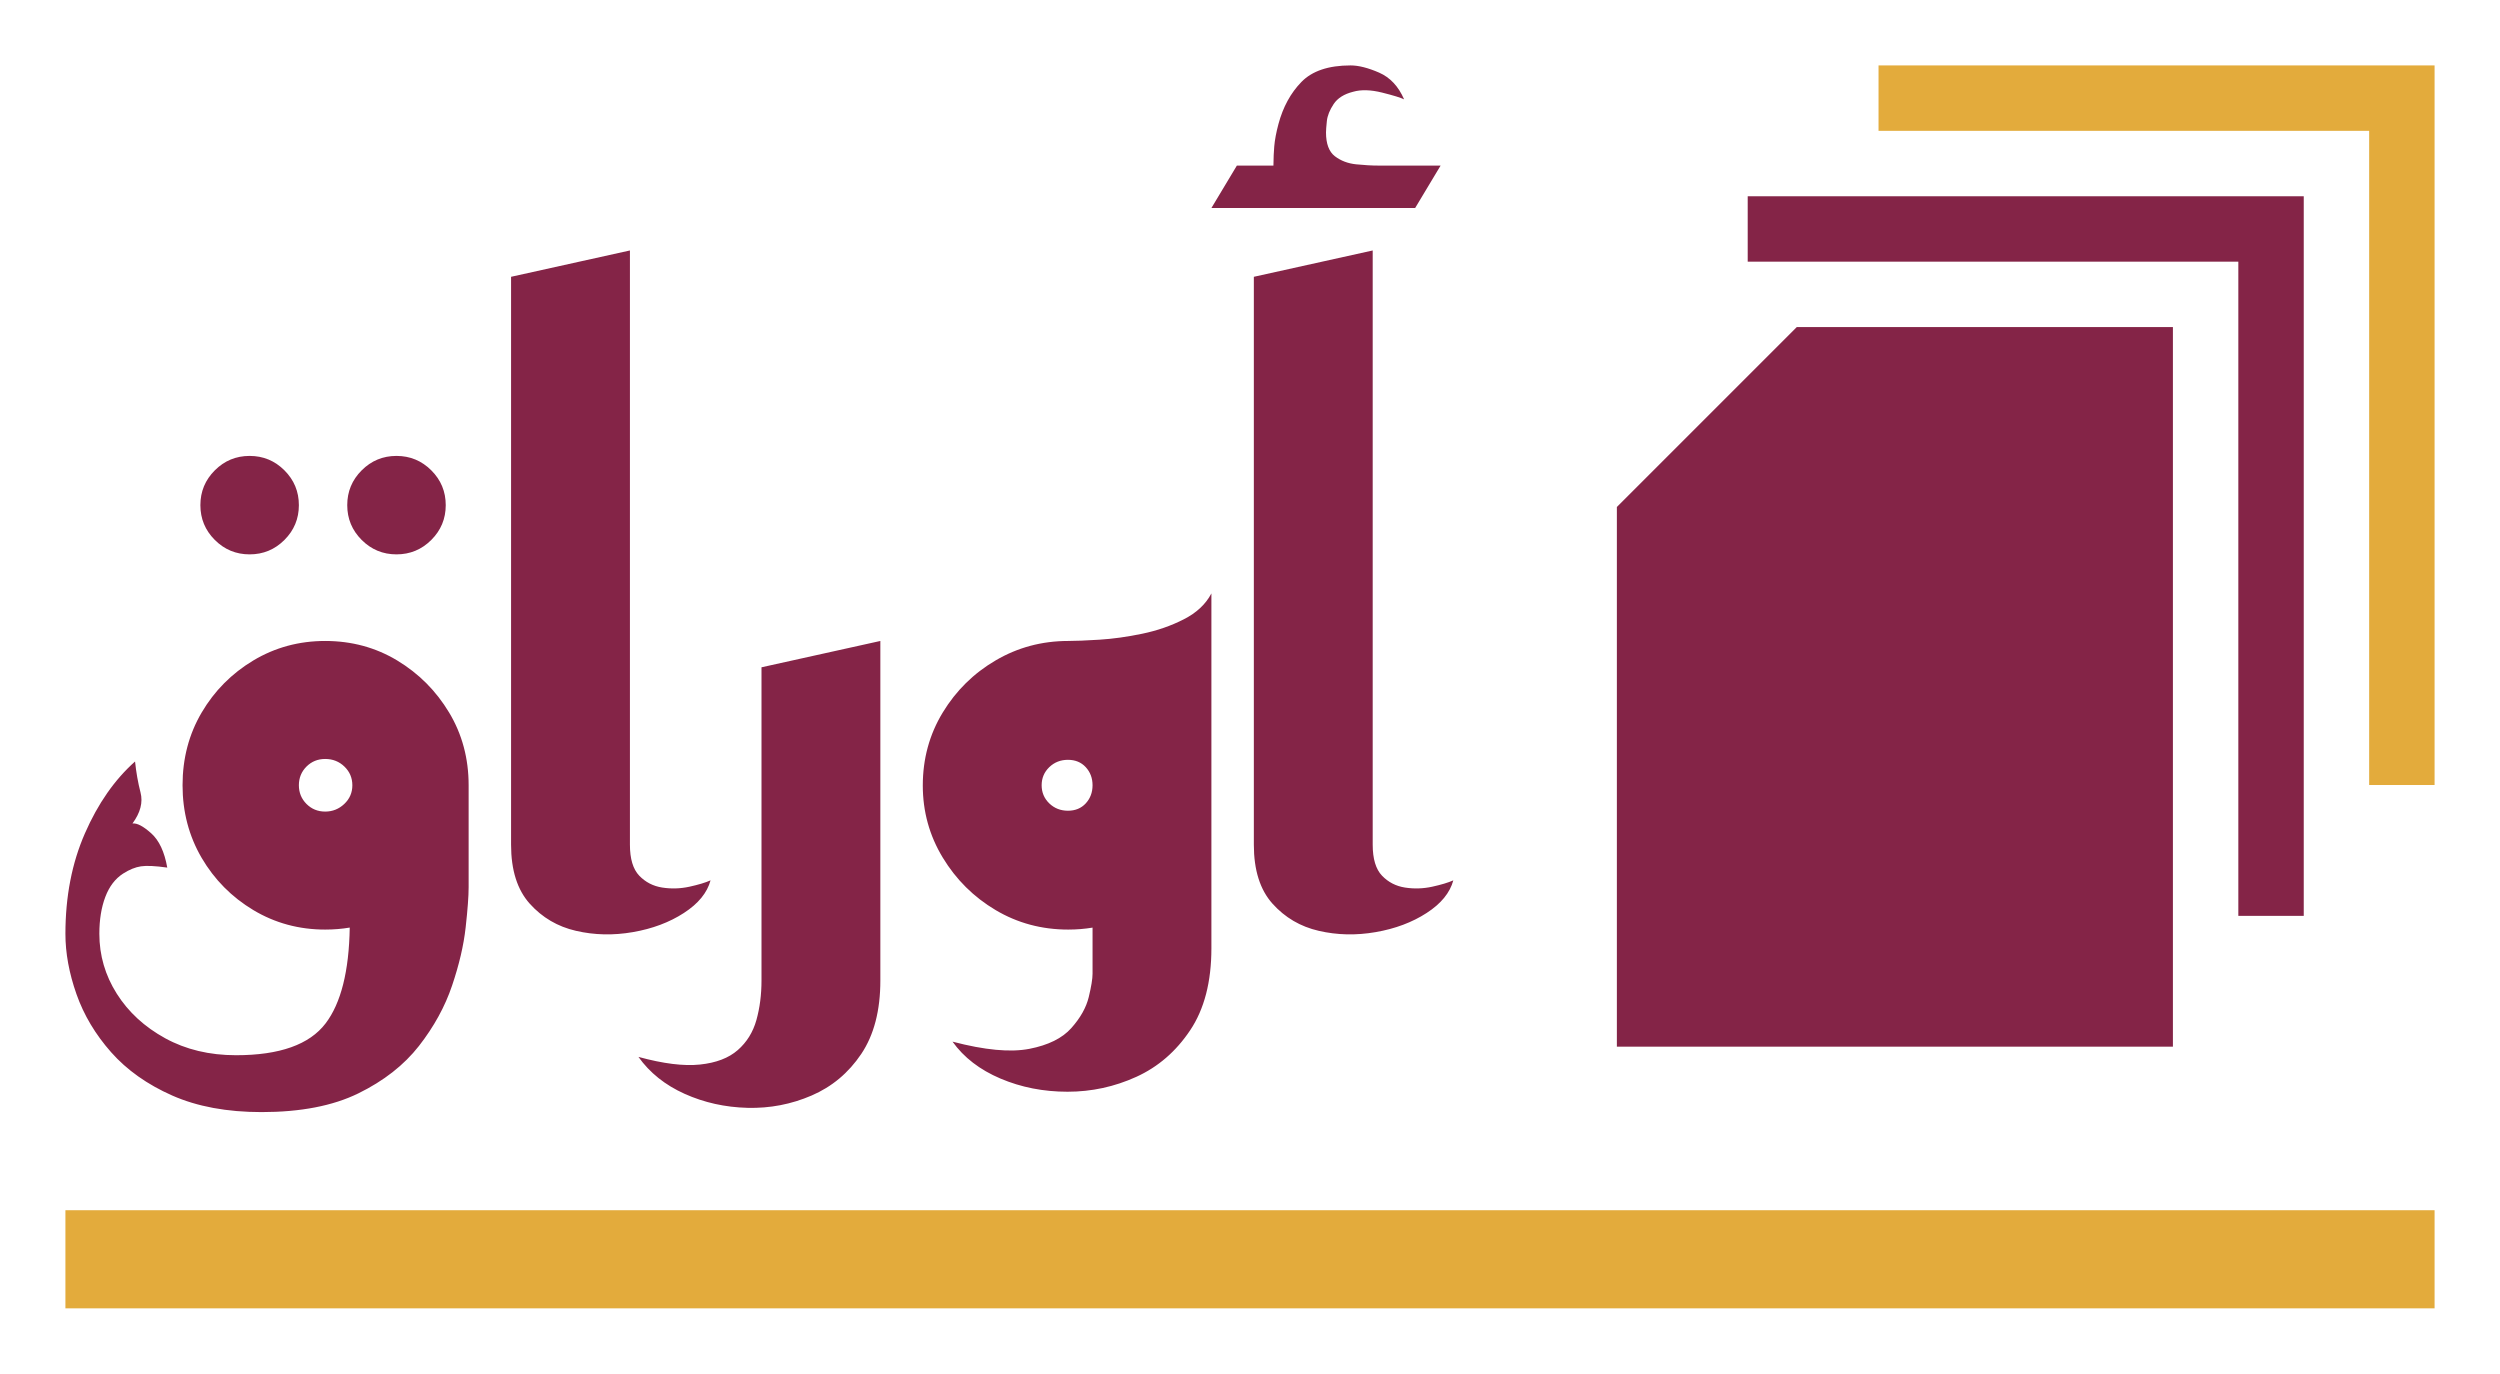
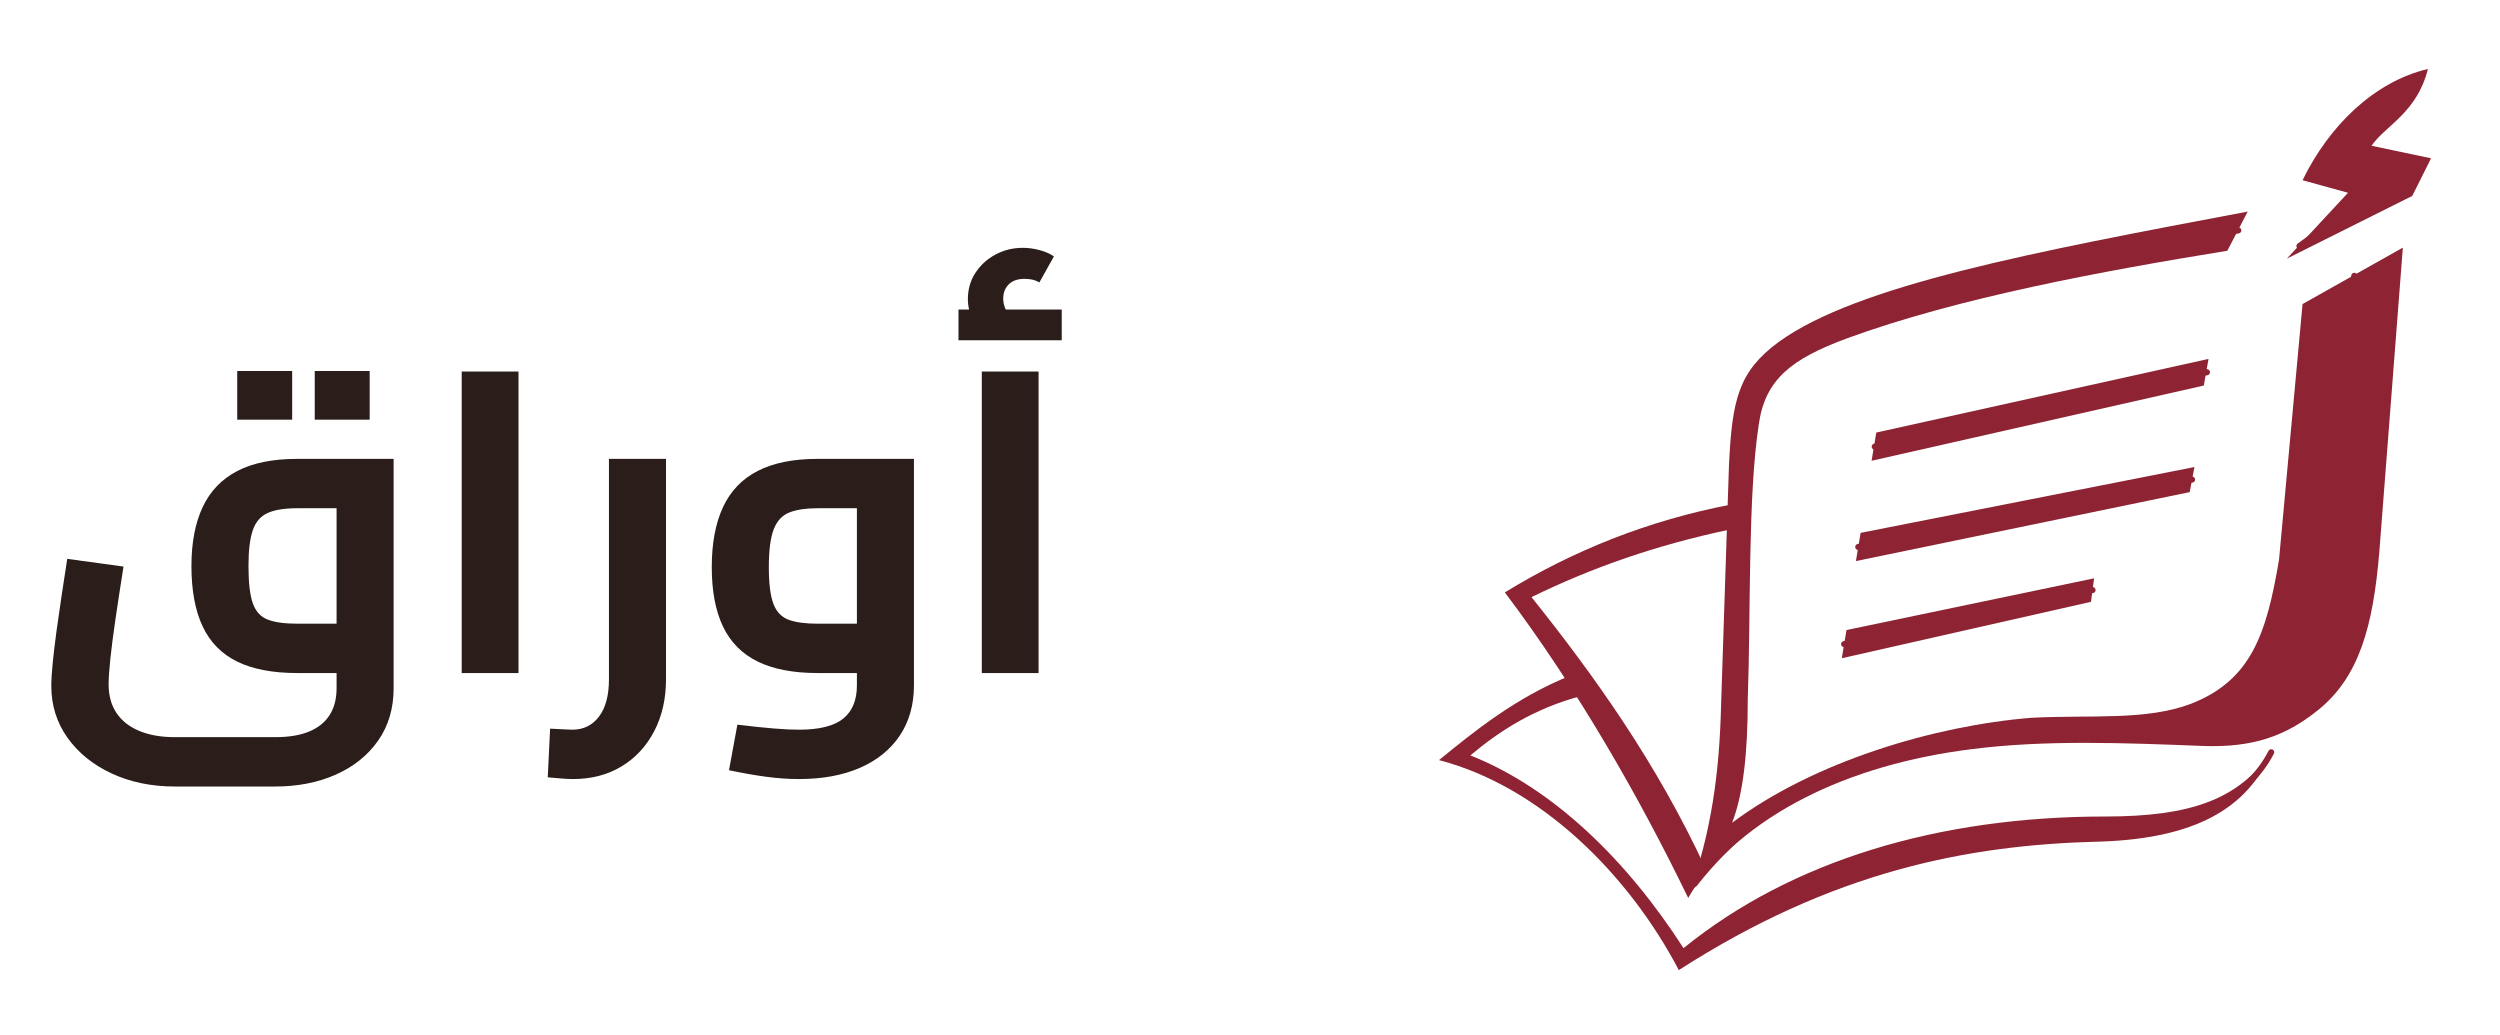
- <svg xmlns="http://www.w3.org/2000/svg" viewBox="0 0 611.46 336" role="img">
-   <path fill="#842447" d="M531.46 80.0V256.0H395.46V124.0L439.46 80.0ZM63.96 272.0Q51.3 272.0 42.13 267.95Q32.97 263.9 27.18 257.36Q21.4 250.82 18.7 243.14Q16.0 235.46 16.0 228.4Q16.0 214.7 20.78 203.8Q25.55 192.9 33.03 186.25Q33.44 190.2 34.37 193.83Q35.31 197.46 32.4 201.41Q34.06 201.2 36.97 203.8Q39.88 206.39 40.91 212.2Q36.55 211.58 34.48 211.89Q32.4 212.2 30.12 213.66Q27.21 215.53 25.76 219.37Q24.3 223.21 24.3 228.4Q24.3 236.29 28.56 243.04Q32.82 249.78 40.4 253.94Q47.97 258.09 57.73 258.09Q73.72 258.09 79.64 250.3Q85.28 242.88 85.54 226.87Q82.63 227.36 79.53 227.36Q69.93 227.36 61.96 222.59Q54.0 217.81 49.32 209.82Q44.65 201.82 44.65 192.06Q44.65 182.23 49.32 174.28Q54.0 166.32 61.96 161.54Q69.93 156.77 79.53 156.77Q89.23 156.77 97.15 161.54Q105.07 166.32 109.85 174.28Q114.62 182.23 114.62 192.06V216.98Q114.62 220.3 113.89 226.84Q113.17 233.38 110.57 241.06Q107.98 248.75 102.48 255.81Q96.97 262.86 87.63 267.43Q78.29 272.0 63.96 272.0ZM232.97 254.77Q244.8 257.88 251.76 256.53Q258.71 255.18 262.03 251.45Q265.36 247.71 266.29 243.87Q267.22 240.03 267.22 238.16V226.88Q264.33 227.36 261.26 227.36Q251.55 227.36 243.51 222.59Q235.46 217.81 230.58 209.75Q225.7 201.69 225.7 192.12Q225.7 182.31 230.58 174.27Q235.46 166.23 243.56 161.5Q251.61 156.79 261.2 156.77Q263.9 156.77 268.89 156.46Q273.87 156.15 279.37 155.0Q284.87 153.86 289.54 151.47Q294.22 149.09 296.29 145.14V231.93Q296.29 244.22 291.1 251.98Q285.91 259.75 277.92 263.38Q269.92 267.02 261.1 267.02Q252.28 267.02 244.7 263.8Q237.12 260.58 232.97 254.77ZM173.79 215.32Q172.55 219.89 167.25 223.31Q161.96 226.74 154.8 227.98Q147.63 229.23 140.89 227.67Q134.14 226.12 129.57 221.03Q125.0 215.94 125.0 206.6V67.7L154.07 61.26V206.6Q154.07 211.79 156.35 214.18Q158.64 216.56 161.96 217.08Q165.28 217.6 168.6 216.88Q171.93 216.15 173.79 215.32ZM355.46 215.32Q354.22 219.89 348.92 223.31Q343.63 226.74 336.47 227.98Q329.3 229.23 322.56 227.67Q315.81 226.12 311.24 221.03Q306.67 215.94 306.67 206.6V67.7L335.74 61.26V206.6Q335.74 211.79 338.02 214.18Q340.31 216.56 343.63 217.08Q346.95 217.6 350.27 216.88Q353.6 216.15 355.46 215.32ZM427.46 48.0H563.46V224.0H547.46V64.0H427.46ZM156.15 258.5Q165.28 261.0 171.2 260.37Q177.12 259.75 180.44 256.84Q183.76 253.94 185.01 249.47Q186.25 245.01 186.25 239.82V163.21L215.32 156.77V239.82Q215.32 250.82 210.65 257.78Q205.98 264.73 198.5 267.95Q191.03 271.17 182.83 270.96Q174.62 270.75 167.46 267.54Q160.3 264.32 156.15 258.5ZM296.29 50.88 302.52 40.5H311.46Q311.49 37.69 311.66 35.83Q311.86 33.44 312.69 30.33Q314.36 24.1 318.3 20.05Q322.24 16.0 330.34 16.0Q333.25 16.0 337.3 17.76Q341.35 19.53 343.42 24.3Q342.18 23.68 338.02 22.64Q333.87 21.61 330.97 22.44Q327.64 23.27 326.19 25.45Q324.74 27.63 324.53 29.6Q324.32 31.57 324.32 32.4Q324.32 36.55 326.5 38.22Q328.68 39.88 331.69 40.19Q334.7 40.5 337.19 40.5H352.35L346.12 50.88ZM61.05 135.59Q56.07 135.59 52.54 132.06Q49.01 128.53 49.01 123.55Q49.01 118.57 52.54 115.04Q56.07 111.51 61.05 111.51Q66.04 111.51 69.57 115.04Q73.1 118.57 73.1 123.55Q73.1 128.53 69.57 132.06Q66.04 135.59 61.05 135.59ZM96.97 135.59Q91.99 135.59 88.46 132.06Q84.93 128.53 84.93 123.55Q84.93 118.57 88.46 115.04Q91.99 111.51 96.97 111.51Q101.96 111.51 105.49 115.04Q109.02 118.57 109.02 123.55Q109.02 128.53 105.49 132.06Q101.96 135.59 96.97 135.59ZM79.53 198.5Q82.23 198.5 84.2 196.64Q86.18 194.77 86.18 192.07Q86.18 189.37 84.25 187.5Q82.32 185.63 79.53 185.63Q76.83 185.63 74.96 187.49Q73.1 189.36 73.1 192.06Q73.1 194.76 74.96 196.63Q76.83 198.5 79.53 198.5ZM261.2 198.29Q263.9 198.29 265.56 196.49Q267.22 194.68 267.22 192.06Q267.22 189.45 265.56 187.64Q263.9 185.84 261.2 185.84Q258.5 185.84 256.63 187.64Q254.77 189.45 254.77 192.06Q254.77 194.68 256.63 196.49Q258.5 198.29 261.2 198.29Z" />
-   <path fill="#E3AB3C" data-tone="accent" d="M16.0 296.0H595.46V320.0H16.0ZM459.46 16.0H595.46V192.0H579.46V32.0H459.46Z" />
+ <svg xmlns="http://www.w3.org/2000/svg" viewBox="0 0 618.75 256" role="img">
+   <g id="symbol" fill="#8E2433" transform="translate(266.56 -3.1) scale(0.387879)">
+     <g>
+       <path d="M 315 439     C 280 453 253 475 231 493     C 296 510 352 566 384 627     C 482 564 568 547 653 545     C 713 543 747 524 762 488     C 741 518 711 529 656 529     C 550 529 456 557 387 613     C 351 557 304 511 251 490     C 270 474 292 460 322 452 Z" />
+       <path d="M 417 330     C 365 340 317 359 273 386     C 319 447 359 517 390 581     L 401 562     C 370 495 330 439 290 389     C 329 370 369 356 416 346 Z" />
+       <path d="M 747 143 L 734 168     C 654 181 562 198 491 224     C 456 237 439 250 435 279     C 428 325 430 398 428 454     C 428 489 425 515 418 533     C 470 494 547 471 609 466     C 647 464 682 468 711 457     C 749 442 759 413 767 365     L 782 202 L 846 166 L 831 360     C 827 408 818 440 792 461     C 771 478 750 485 719 484     C 668 482 618 480 571 486     C 491 496 426 528 390 580     C 405 539 410 500 411 457     L 416 305     C 418 263 422 245 448 226     C 498 190 609 169 747 143 Z" />
+       <path d="M 510 284 L 722 237 L 719 254 L 507 302 Z     M 500 348 L 713 306 L 710 322 L 497 366 Z     M 491 410 L 649 377 L 647 392 L 488 428 Z" />
+       <path d="M 862 52     C 828 60 799 88 782 123     L 811 131 L 772 173 L 852 133     L 864 109 L 826 101     C 835 88 855 80 862 52 Z" />
+       <path fill="none" stroke="#8E2433" stroke-width="1.5" stroke-linecap="round" stroke-linejoin="round" vector-effect="non-scaling-stroke" d="M 319 446     C 284 458 259 478 241 491     C 299 512 352 562 386 621     C 480 560 566 538 653 537     C 710 536 746 519 762 488     M 417 338     C 366 348 320 365 282 387     C 326 445 364 517 394 572     M 741 155     C 610 177 505 197 453 231     C 427 248 426 272 424 305     L 419 457     C 418 504 410 546 394 572     C 438 516 501 486 572 476     C 622 471 674 474 714 470     C 750 466 775 445 785 400     C 800 348 803 250 815 184     M 509 293 L 721 245.5     M 498.5 357 L 711.5 314     M 489.5 419 L 648 384.5     M 856 58     C 830 68 804 91 791 118     L 840 121 L 780 165" />
+     </g>
+   </g>
+   <g id="wordmark" transform="translate(0 48.64) scale(0.62)">
+     <path fill="#2A1D1A" d="M 69.82 235.52 Q 55.83 235.52 44.64 230.34 Q 33.44 225.15 26.96 216.07 Q 20.48 206.98 20.48 195.34 Q 20.48 191.83 21.06 186 Q 21.65 180.18 22.6 173.16 Q 23.56 166.14 24.69 158.7 Q 25.82 151.27 26.84 144.64 L 49.31 147.72 Q 47.5 159.11 46.13 168.45 Q 44.76 177.79 44.06 184.45 Q 43.36 191.12 43.36 194.71 Q 43.36 201.48 46.5 206.16 Q 49.63 210.84 55.6 213.33 Q 61.56 215.82 69.82 215.82 H 109.79 Q 118.05 215.82 123.47 213.55 Q 128.89 211.27 131.63 206.92 Q 134.36 202.57 134.36 196.32 V 190.22 H 118.63 Q 104.03 190.22 94.72 185.67 Q 85.4 181.12 80.91 171.64 Q 76.42 162.15 76.42 147.51 Q 76.42 133.51 80.91 123.96 Q 85.4 114.41 94.72 109.57 Q 104.03 104.73 118.63 104.73 H 157.13 V 196.32 Q 157.13 208.4 150.92 217.23 Q 144.71 226.06 134.01 230.79 Q 123.31 235.52 109.79 235.52 Z M 318.95 232.54 Q 312.54 232.54 305.65 231.6 Q 298.76 230.66 291.01 229.02 L 294.36 210.82 Q 302.93 211.88 308.88 212.36 Q 314.83 212.84 318.95 212.84 Q 331.14 212.84 336.6 208.42 Q 342.07 203.99 342.07 195.2 V 190.22 H 326.34 Q 311.84 190.22 302.48 185.64 Q 293.11 181.06 288.62 171.67 Q 284.13 162.28 284.13 147.96 Q 284.13 133.64 288.62 123.99 Q 293.11 114.34 302.48 109.54 Q 311.84 104.73 326.34 104.73 H 364.84 V 195.1 Q 364.84 206.76 359.18 215.2 Q 353.51 223.64 343.22 228.09 Q 332.92 232.54 318.95 232.54 Z M 228.71 232.54 Q 226.63 232.54 224.03 232.31 Q 221.43 232.09 218.66 231.85 L 219.6 212.42 Q 222.31 212.52 224.75 212.68 Q 227.18 212.84 228.45 212.84 Q 235.16 212.84 239.12 207.6 Q 243.09 202.37 243.09 192.75 V 104.73 H 265.86 V 192.75 Q 265.86 204.37 261.18 213.39 Q 256.49 222.42 248.14 227.48 Q 239.8 232.54 228.71 232.54 Z M 184.31 190.22 V 69.85 H 206.98 V 190.22 Z M 391.93 190.22 V 69.85 H 414.59 V 190.22 Z M 134.36 124.43 H 118.63 Q 111.09 124.43 106.86 126.33 Q 102.63 128.22 100.91 133.22 Q 99.19 138.22 99.19 147.51 Q 99.19 157.44 100.91 162.34 Q 102.63 167.24 106.86 168.88 Q 111.09 170.52 118.63 170.52 H 134.36 V 124.43 Z M 342.07 124.43 H 326.34 Q 319.45 124.43 315.16 126.1 Q 310.86 127.77 308.88 132.8 Q 306.91 137.83 306.91 147.96 Q 306.91 157.7 308.72 162.54 Q 310.54 167.37 314.8 168.95 Q 319.06 170.52 326.34 170.52 H 342.07 V 124.43 Z M 382.62 57.38 V 45.1 H 386.85 Q 386.37 43.08 386.37 40.93 Q 386.37 35.08 389.39 30.45 Q 392.42 25.82 397.41 23.15 Q 402.41 20.48 408.35 20.48 Q 411.6 20.48 414.97 21.38 Q 418.35 22.27 420.71 23.9 L 414.92 34.29 Q 413.43 33.44 411.96 33.15 Q 410.48 32.86 408.99 32.86 Q 404.94 32.86 402.71 35.04 Q 400.48 37.23 400.48 40.74 Q 400.48 42.82 401.31 44.7 Q 401.4 44.9 401.5 45.1 H 423.84 V 57.38 Z M 94.7 89.08 V 69.65 H 116.63 V 89.08 Z M 125.64 89.08 V 69.65 H 147.57 V 89.08 Z" />
+   </g>
</svg>
